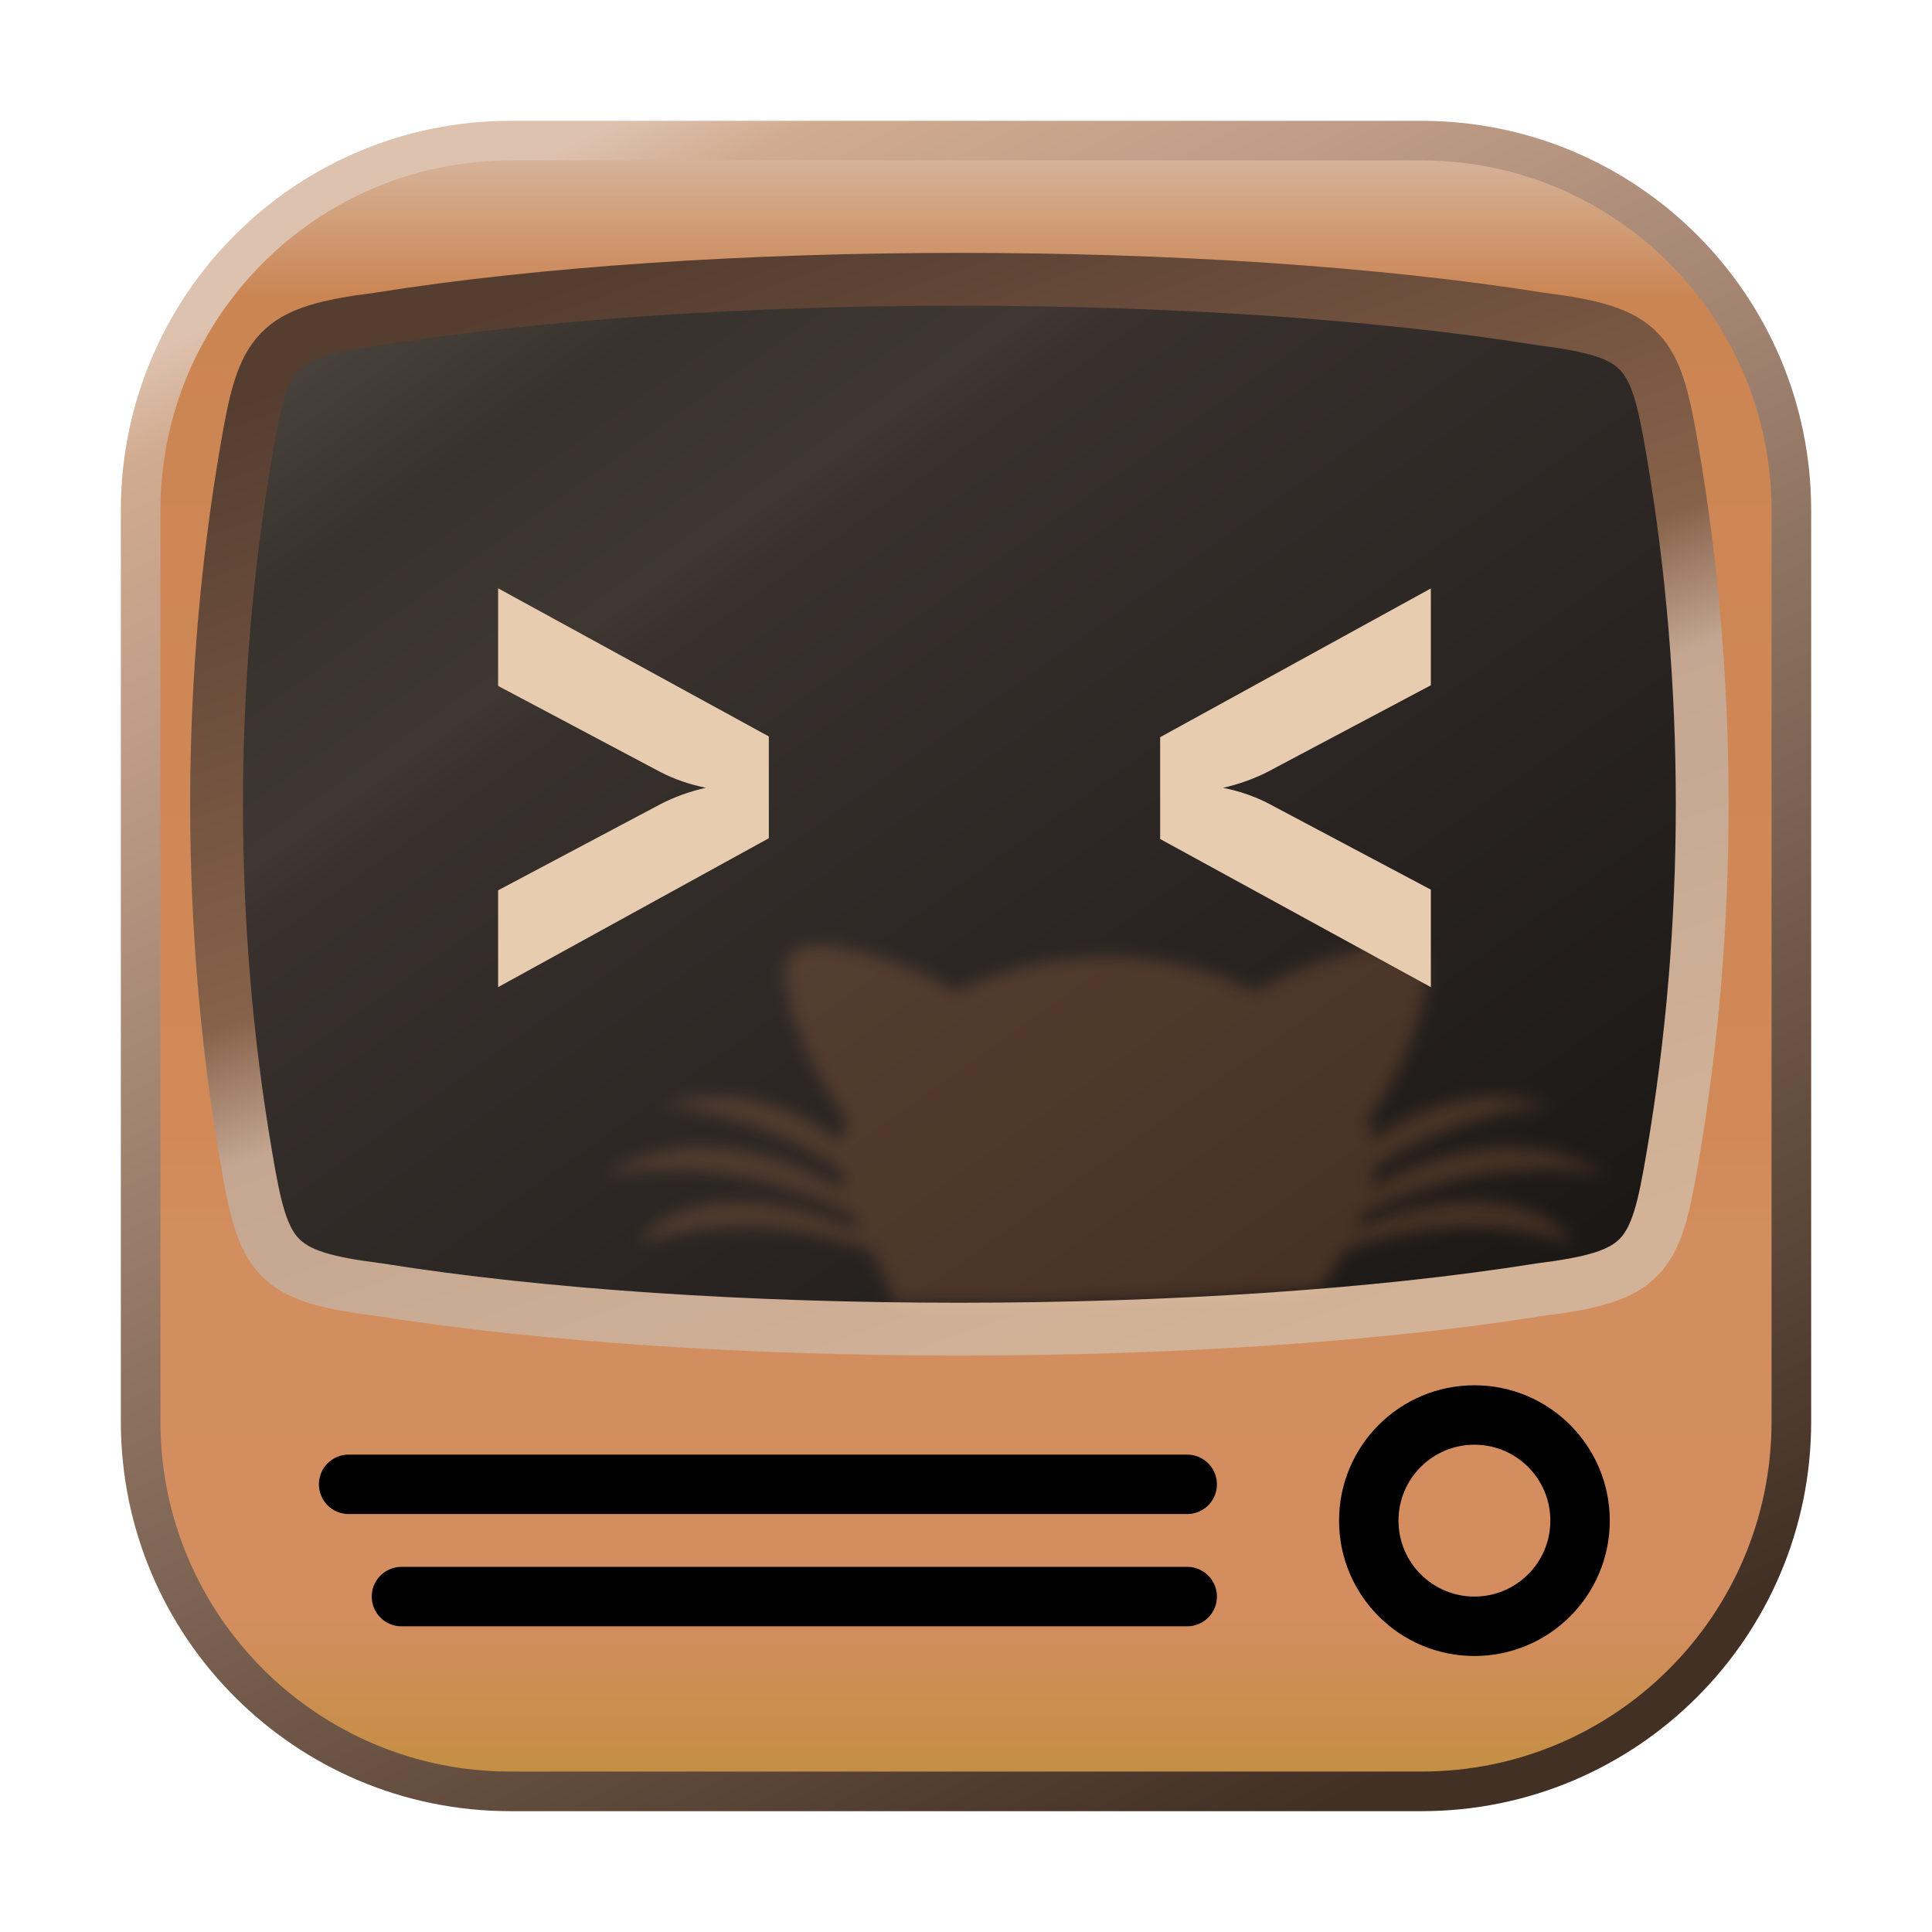
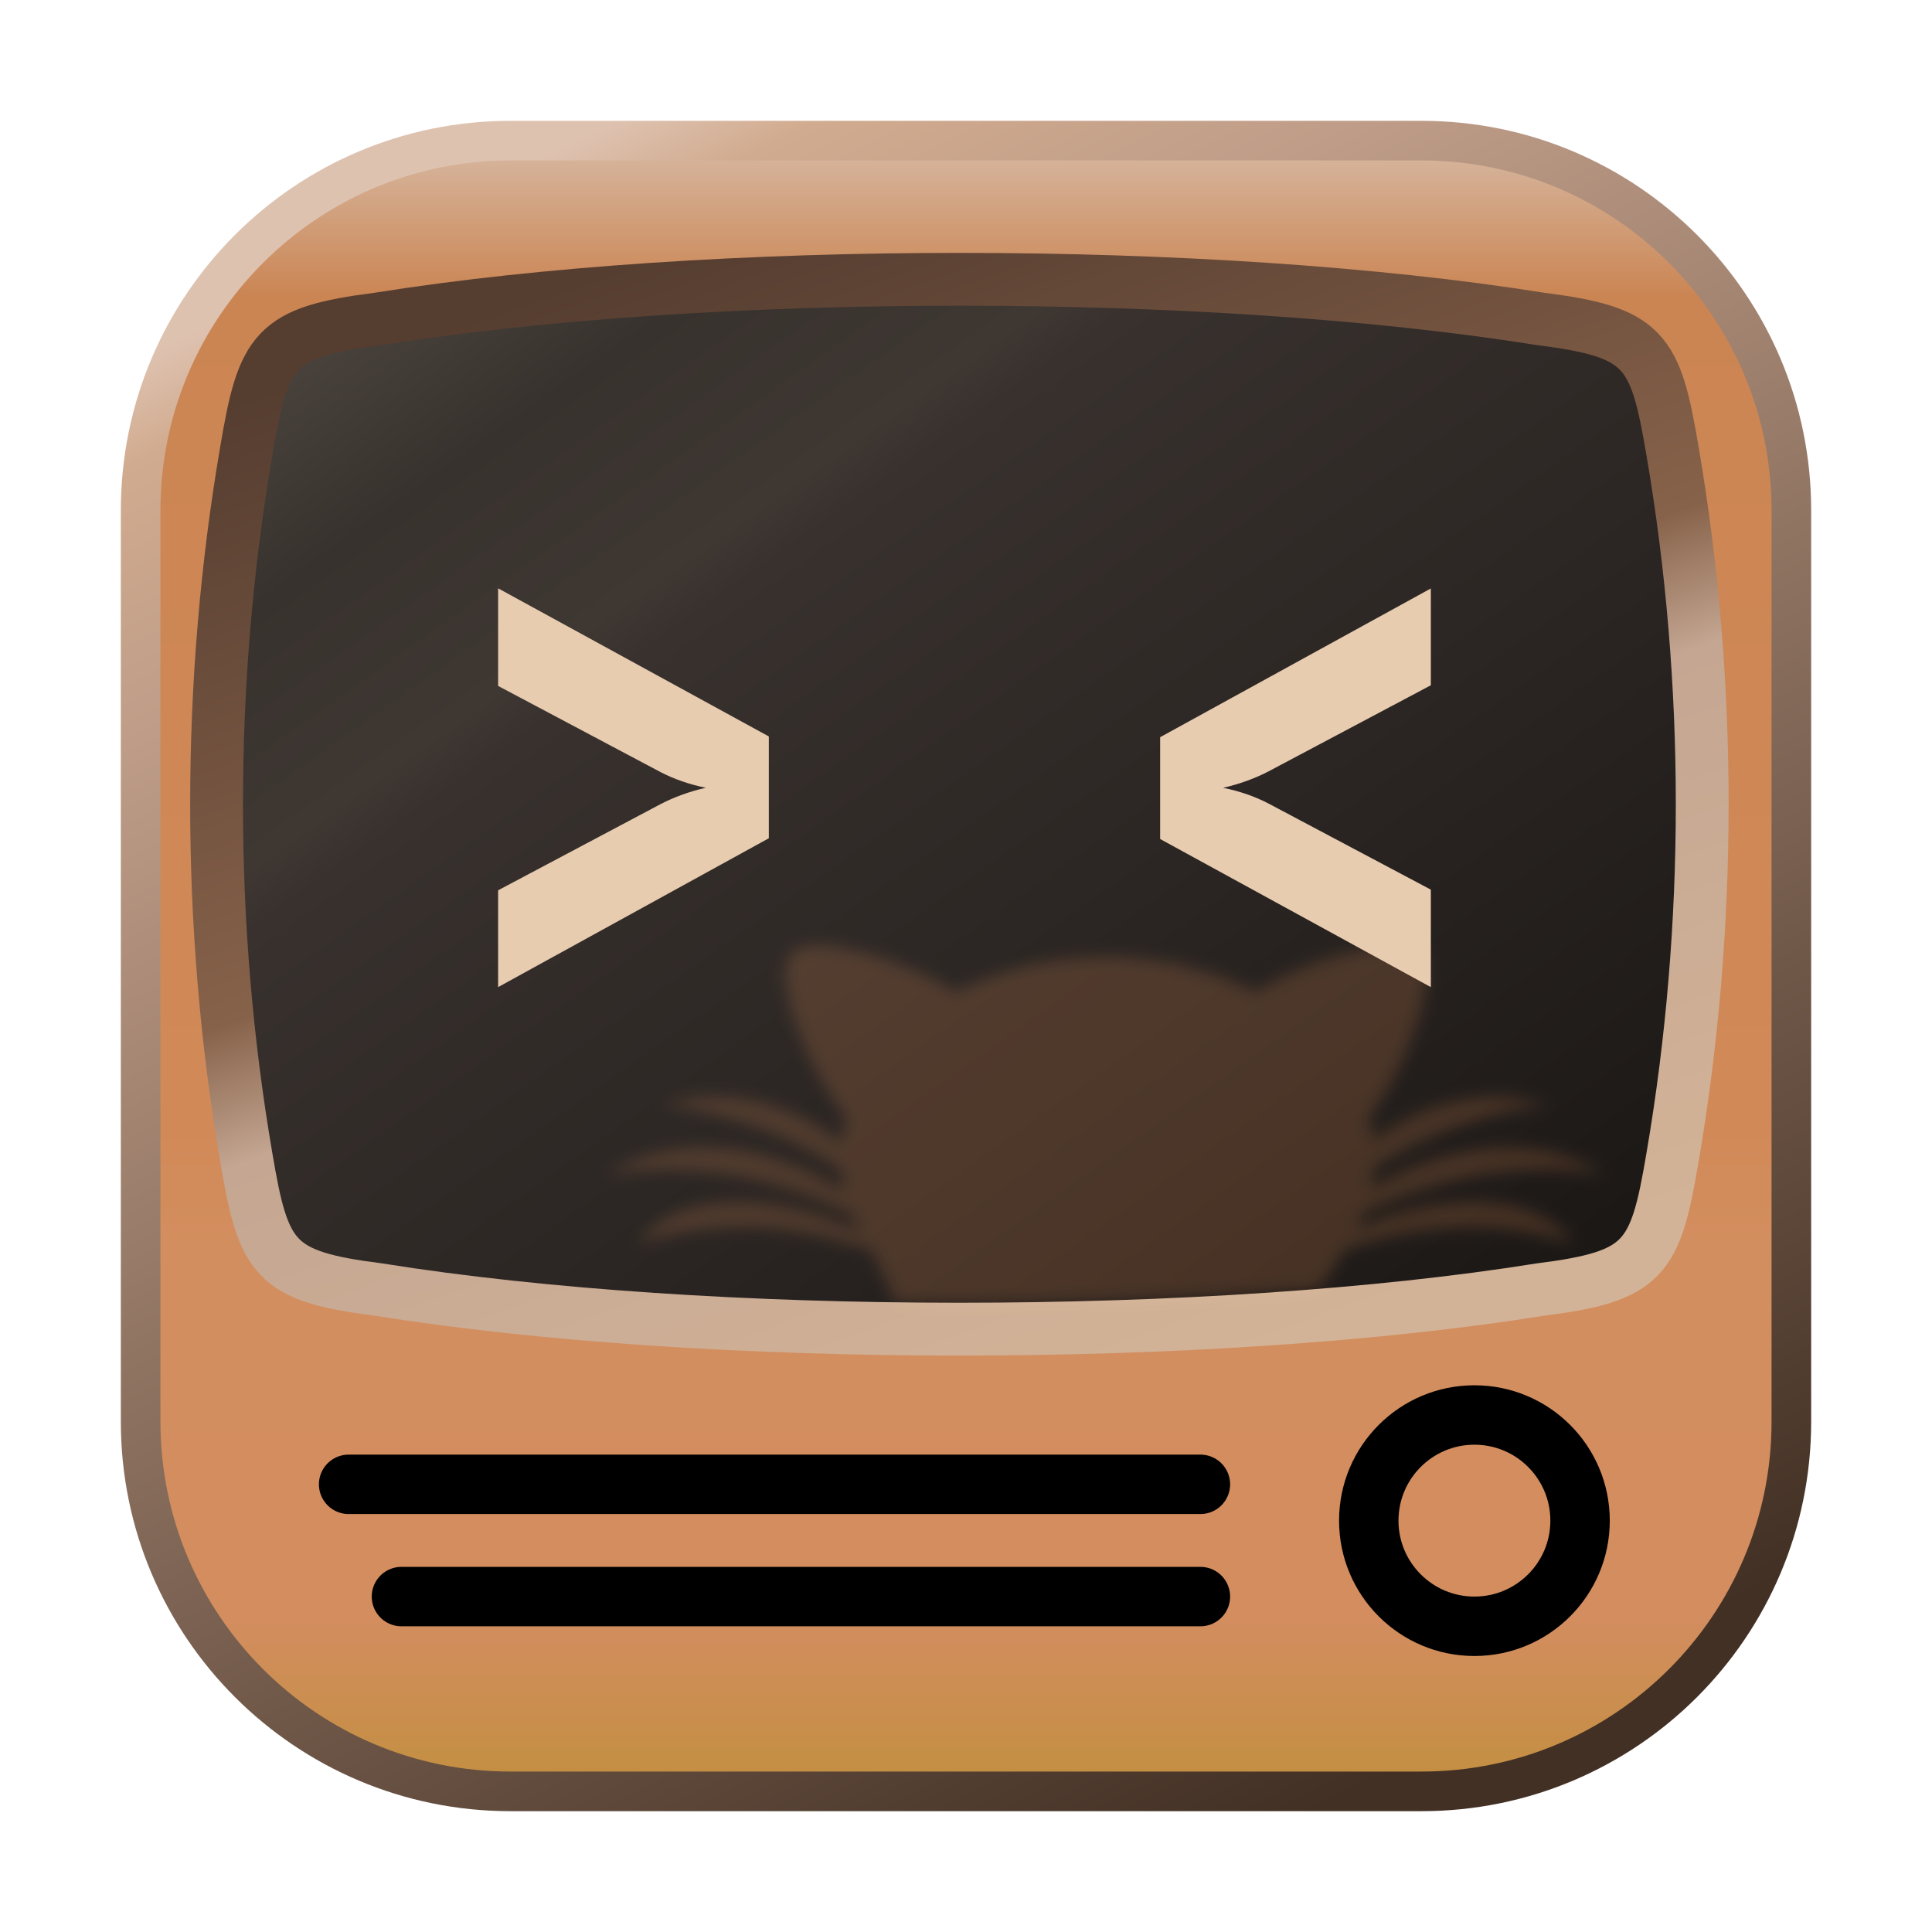
<svg xmlns="http://www.w3.org/2000/svg" width="256" height="256" version="1.1" viewBox="-18.3 -18.3 292.6 292.6">
  <defs>
    <linearGradient id="fillGradient" x2="0" y2="1">
      <stop stop-color="#d6b69e" offset="0" />
      <stop stop-color="#cb8553" offset=".09" />
      <stop stop-color="#d18957" offset=".6" />
      <stop stop-color="#d38e5f" offset=".67" />
      <stop stop-color="#d38d5f" offset=".9" />
      <stop stop-color="#c38f41" offset="1" />
    </linearGradient>
    <linearGradient id="strokeGradient" x1=".25" x2=".75" y2="1">
      <stop stop-color="#dec2b0" offset="0" />
      <stop stop-color="#d1ab8f" offset=".05" />
      <stop stop-color="#bf9d88" offset=".18" />
      <stop stop-color="#423024" offset="1" />
    </linearGradient>
    <linearGradient id="screenFillGradient" x1="1" x2="0" y1="1">
      <stop stop-color="#161412" offset="0" />
      <stop stop-color="#1f1b19" offset=".143" />
      <stop stop-color="#38312e" offset=".678" />
      <stop stop-color="#3e3732" offset=".708" />
      <stop stop-color="#38322e" offset=".83" />
      <stop stop-color="#544d45" offset="1" />
    </linearGradient>
    <linearGradient id="screenStrokeGradient" x1=".75" x2=".25" y1="1">
      <stop stop-color="#d3b397" offset="0" />
      <stop stop-color="#c4a692" offset=".42" />
      <stop stop-color="#87624a" offset=".53" />
      <stop stop-color="#553d30" offset="1" />
    </linearGradient>
    <linearGradient id="bracketsColor">
      <stop stop-color="#e8ccb0" offset="0" />
      <stop stop-color="#e8ccb0" offset="1" />
    </linearGradient>
    <filter id="blurFilter" x="-.018" y="-.051" width="1.037" height="1.103" color-interpolation-filters="sRGB">
      <feGaussianBlur stdDeviation="1.155" />
    </filter>
  </defs>
  <rect x="3" y="3" width="250" height="250" ry="56" fill="url(#fillGradient)" stroke="url(#strokeGradient)" stroke-width="6" />
  <path d="         m39 30          c         50 -8 126 -8 176 0         15.8 2 17.4 4.6 20 20          6 35 6 72 0 107         -2.6 15.4 -4.2 18 -20 20          -50 8 -126 8 -176 0         -15.8 -2 -17.4 -4.6 -20 -20          -6 -35 -6 -72 0 -107         2.6 -15.4 4.2 -18 20 -20          z" fill="url(#screenFillGradient)" stroke="url(#screenStrokeGradient)" stroke-width="8" />
  <circle cx="205" cy="212" r="16" fill="none" stroke="#000" stroke-linejoin="round" stroke-width="9" />
-   <path d="m34.5 206.5h127" stroke="#000" stroke-linecap="round" stroke-linejoin="round" stroke-width="9" />
-   <path d="m42.5 223.5h119" stroke="#000" stroke-linecap="round" stroke-linejoin="round" stroke-width="9" />
+   <path d="m34.5 206.5h129" stroke="#000" stroke-linecap="round" stroke-linejoin="round" stroke-width="9" />
+   <path d="m42.5 223.5h121" stroke="#000" stroke-linecap="round" stroke-linejoin="round" stroke-width="9" />
  <path d="m105.47 124.92c-1.821 0.013-3.213 0.386-3.92 1.218-2.993 3.325 2.162 17.126 8.313 24.775-0.315 1.259-0.55 2.523-0.69 3.823-7.624-6.01-17.942-8.719-26.816-5.651 10.094 1.306 18.831 4.479 26.757 9.82 0.086 1.083 0.242 2.151 0.475 3.201-10.716-7.143-25.441-9.27-36.044-2.546 13.277-2.075 25.519 0.455 37.108 6.053 0.351 0.903 0.759 1.787 1.215 2.652-11.386-5.963-27.767-6.696-33.501 1.77 12.44-3.951 23.463-2.876 35.224 1.066 0.911 1.311 2.092 4.077 3.639 7.837 20.474 0.258 42.102-0.262 64.294-2.041 1.313-1.785 2.945-4.606 3.885-5.993 11.535-3.778 22.394-4.753 34.622-0.869-5.631-8.313-21.529-7.756-32.882-2.087 0.433-0.852 0.821-1.719 1.153-2.602 11.425-5.411 23.486-7.828 36.551-5.786-10.428-6.613-24.838-4.661-35.505 2.199 0.22-1.052 0.366-2.115 0.438-3.186 7.792-5.14 16.373-8.209 26.255-9.488-8.706-3.009-18.797-0.456-26.375 5.315-0.145-1.182-0.366-2.337-0.654-3.487 5.819-7.649 10.807-21.615 7.815-24.775-2.993-3.159-16.628 0.666-24.942 5.821-6.485-3.325-14.299-5.321-22.613-5.321-8.48 0-16.295 1.996-22.78 5.321-6.235-3.866-15.557-7.077-21.021-7.038z" clip-rule="evenodd" fill="#784421" fill-opacity=".38" fill-rule="evenodd" filter="url(#blurFilter)" stroke-width="1.663" style="mix-blend-mode:screen" />
  <path d="m57.139 131.2v-14.665l24.6-13.05q3.12-1.617 6.862-2.48-3.742-0.755-6.862-2.372l-24.6-13.05v-14.782l40.998 22.433v15.419z" fill="url(#bracketsColor)" />
  <path d="m198.4 131.2-40.998-22.433v-15.419l40.998-22.529v14.665l-24.6 13.05q-3.12 1.617-6.862 2.48 3.742 0.755 6.862 2.372l24.6 13.05z" fill="url(#bracketsColor)" />
</svg>
